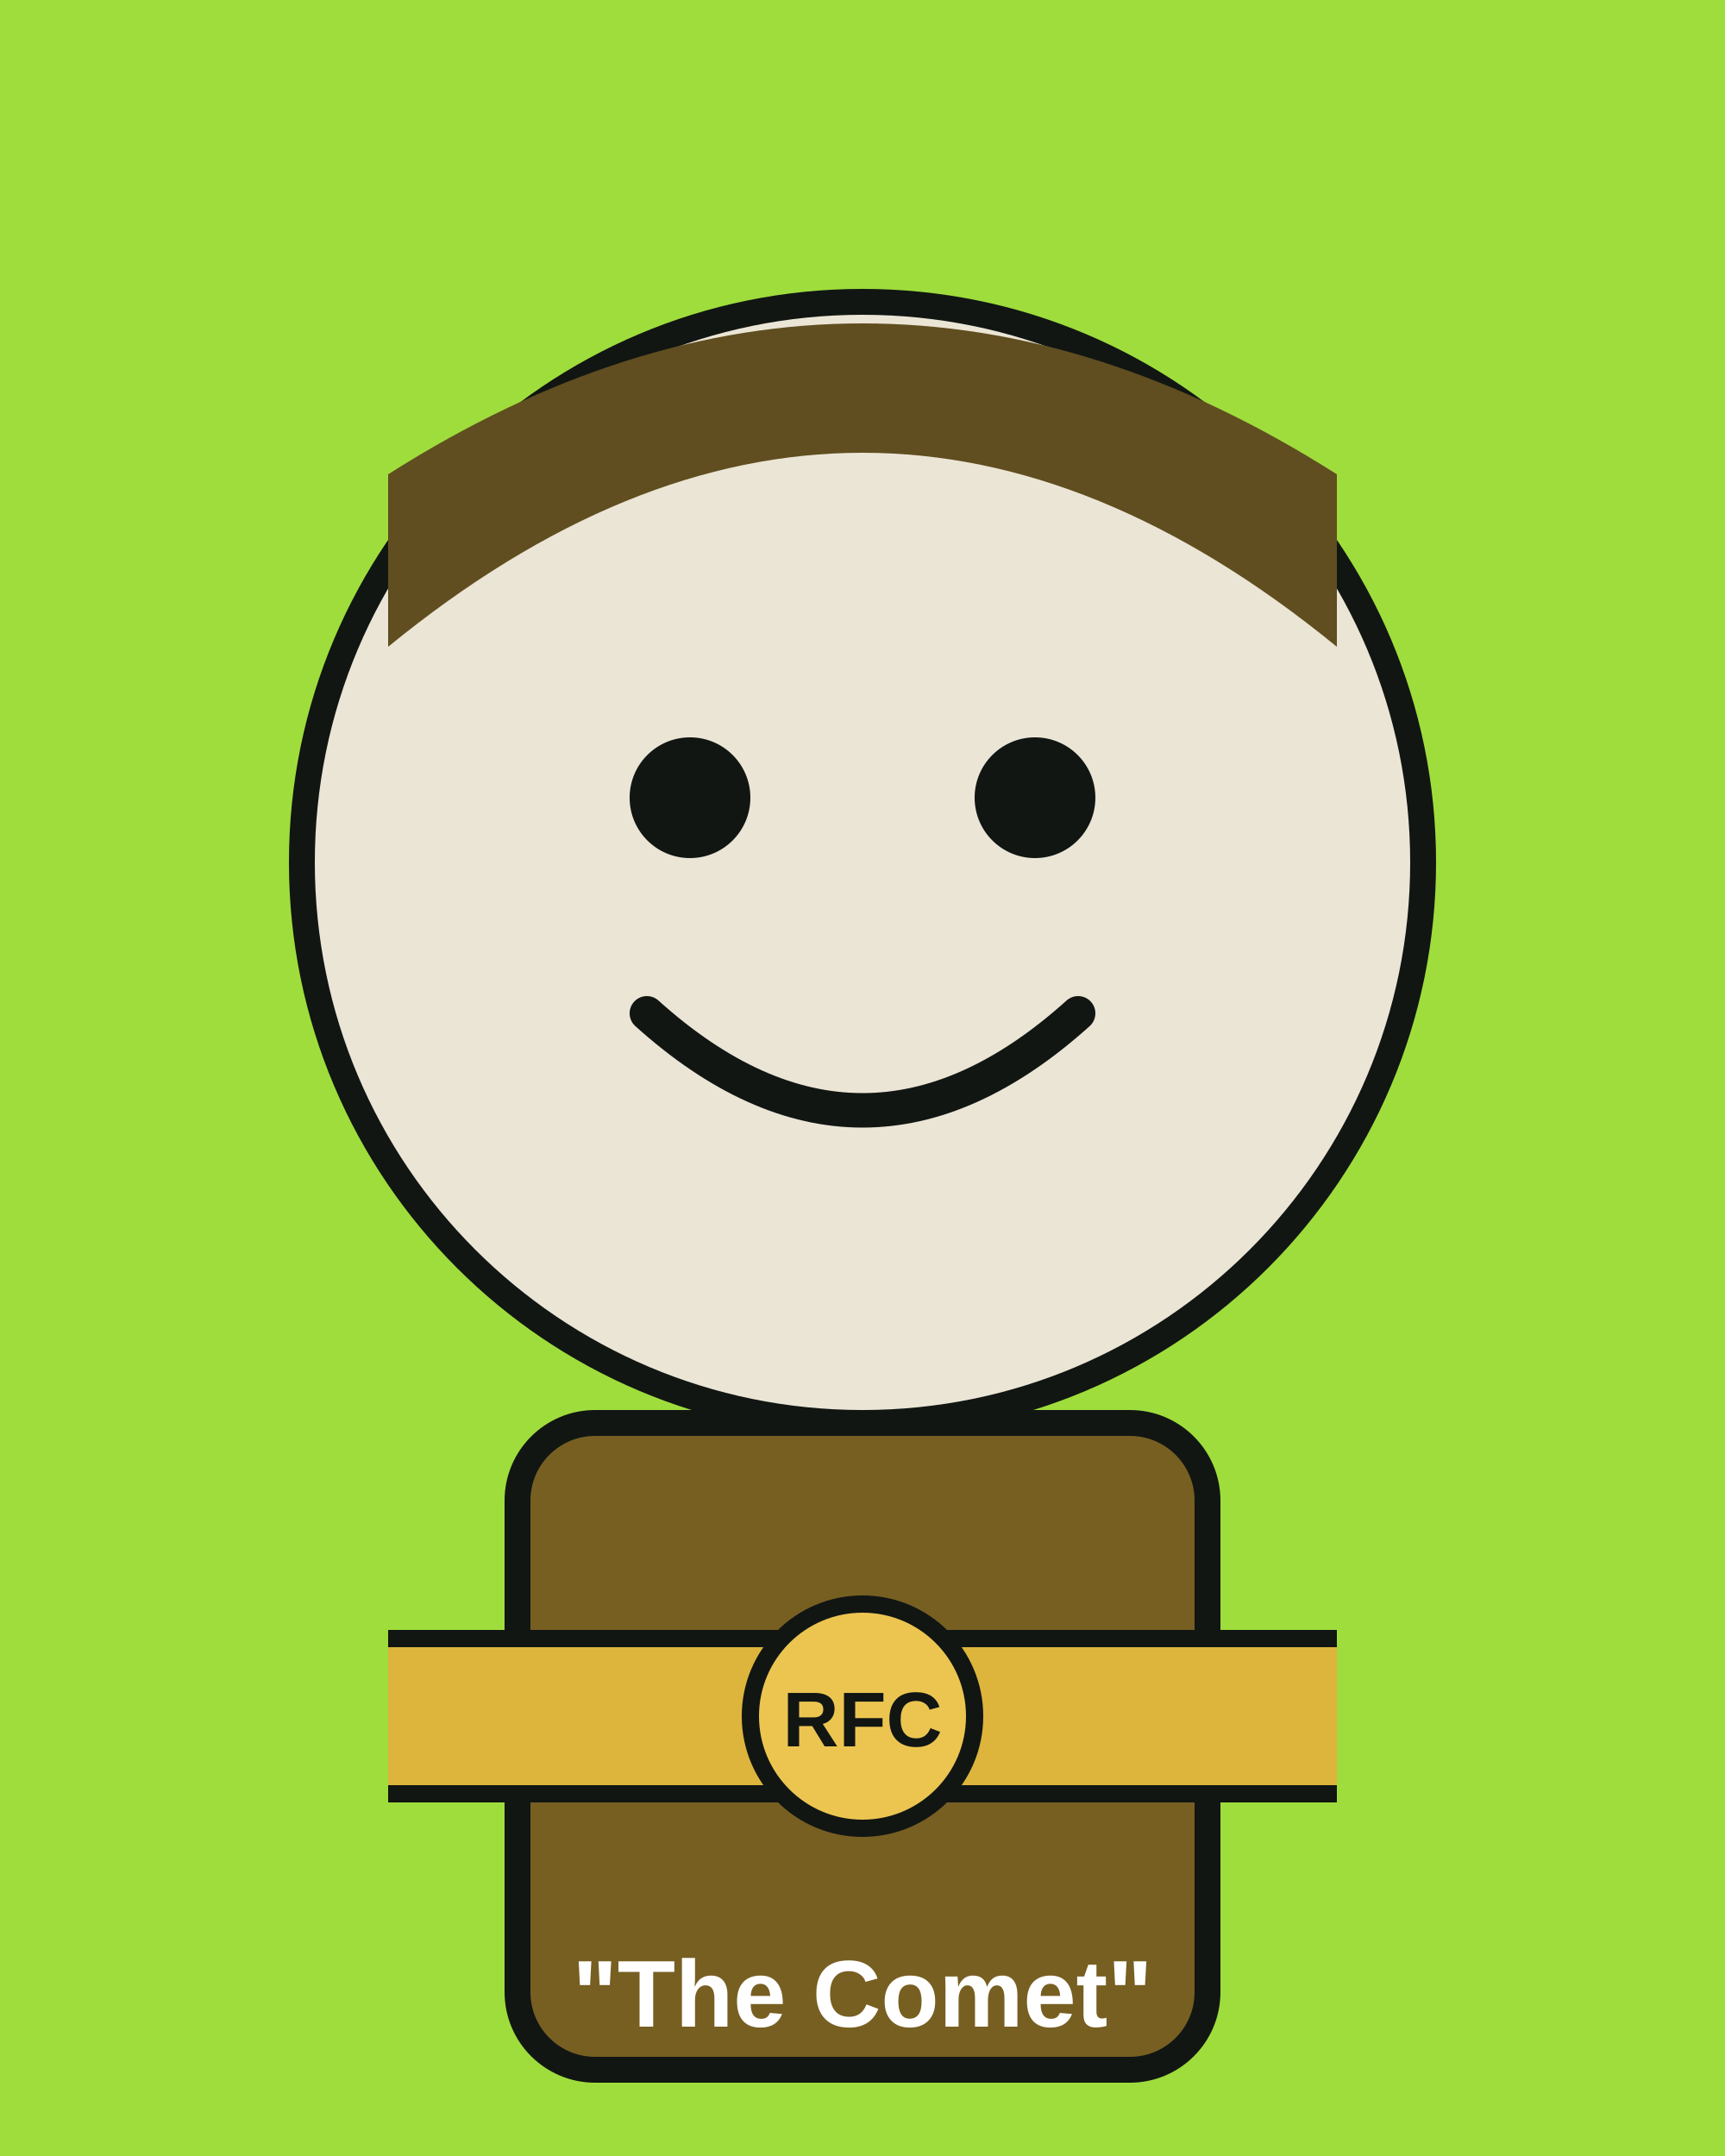
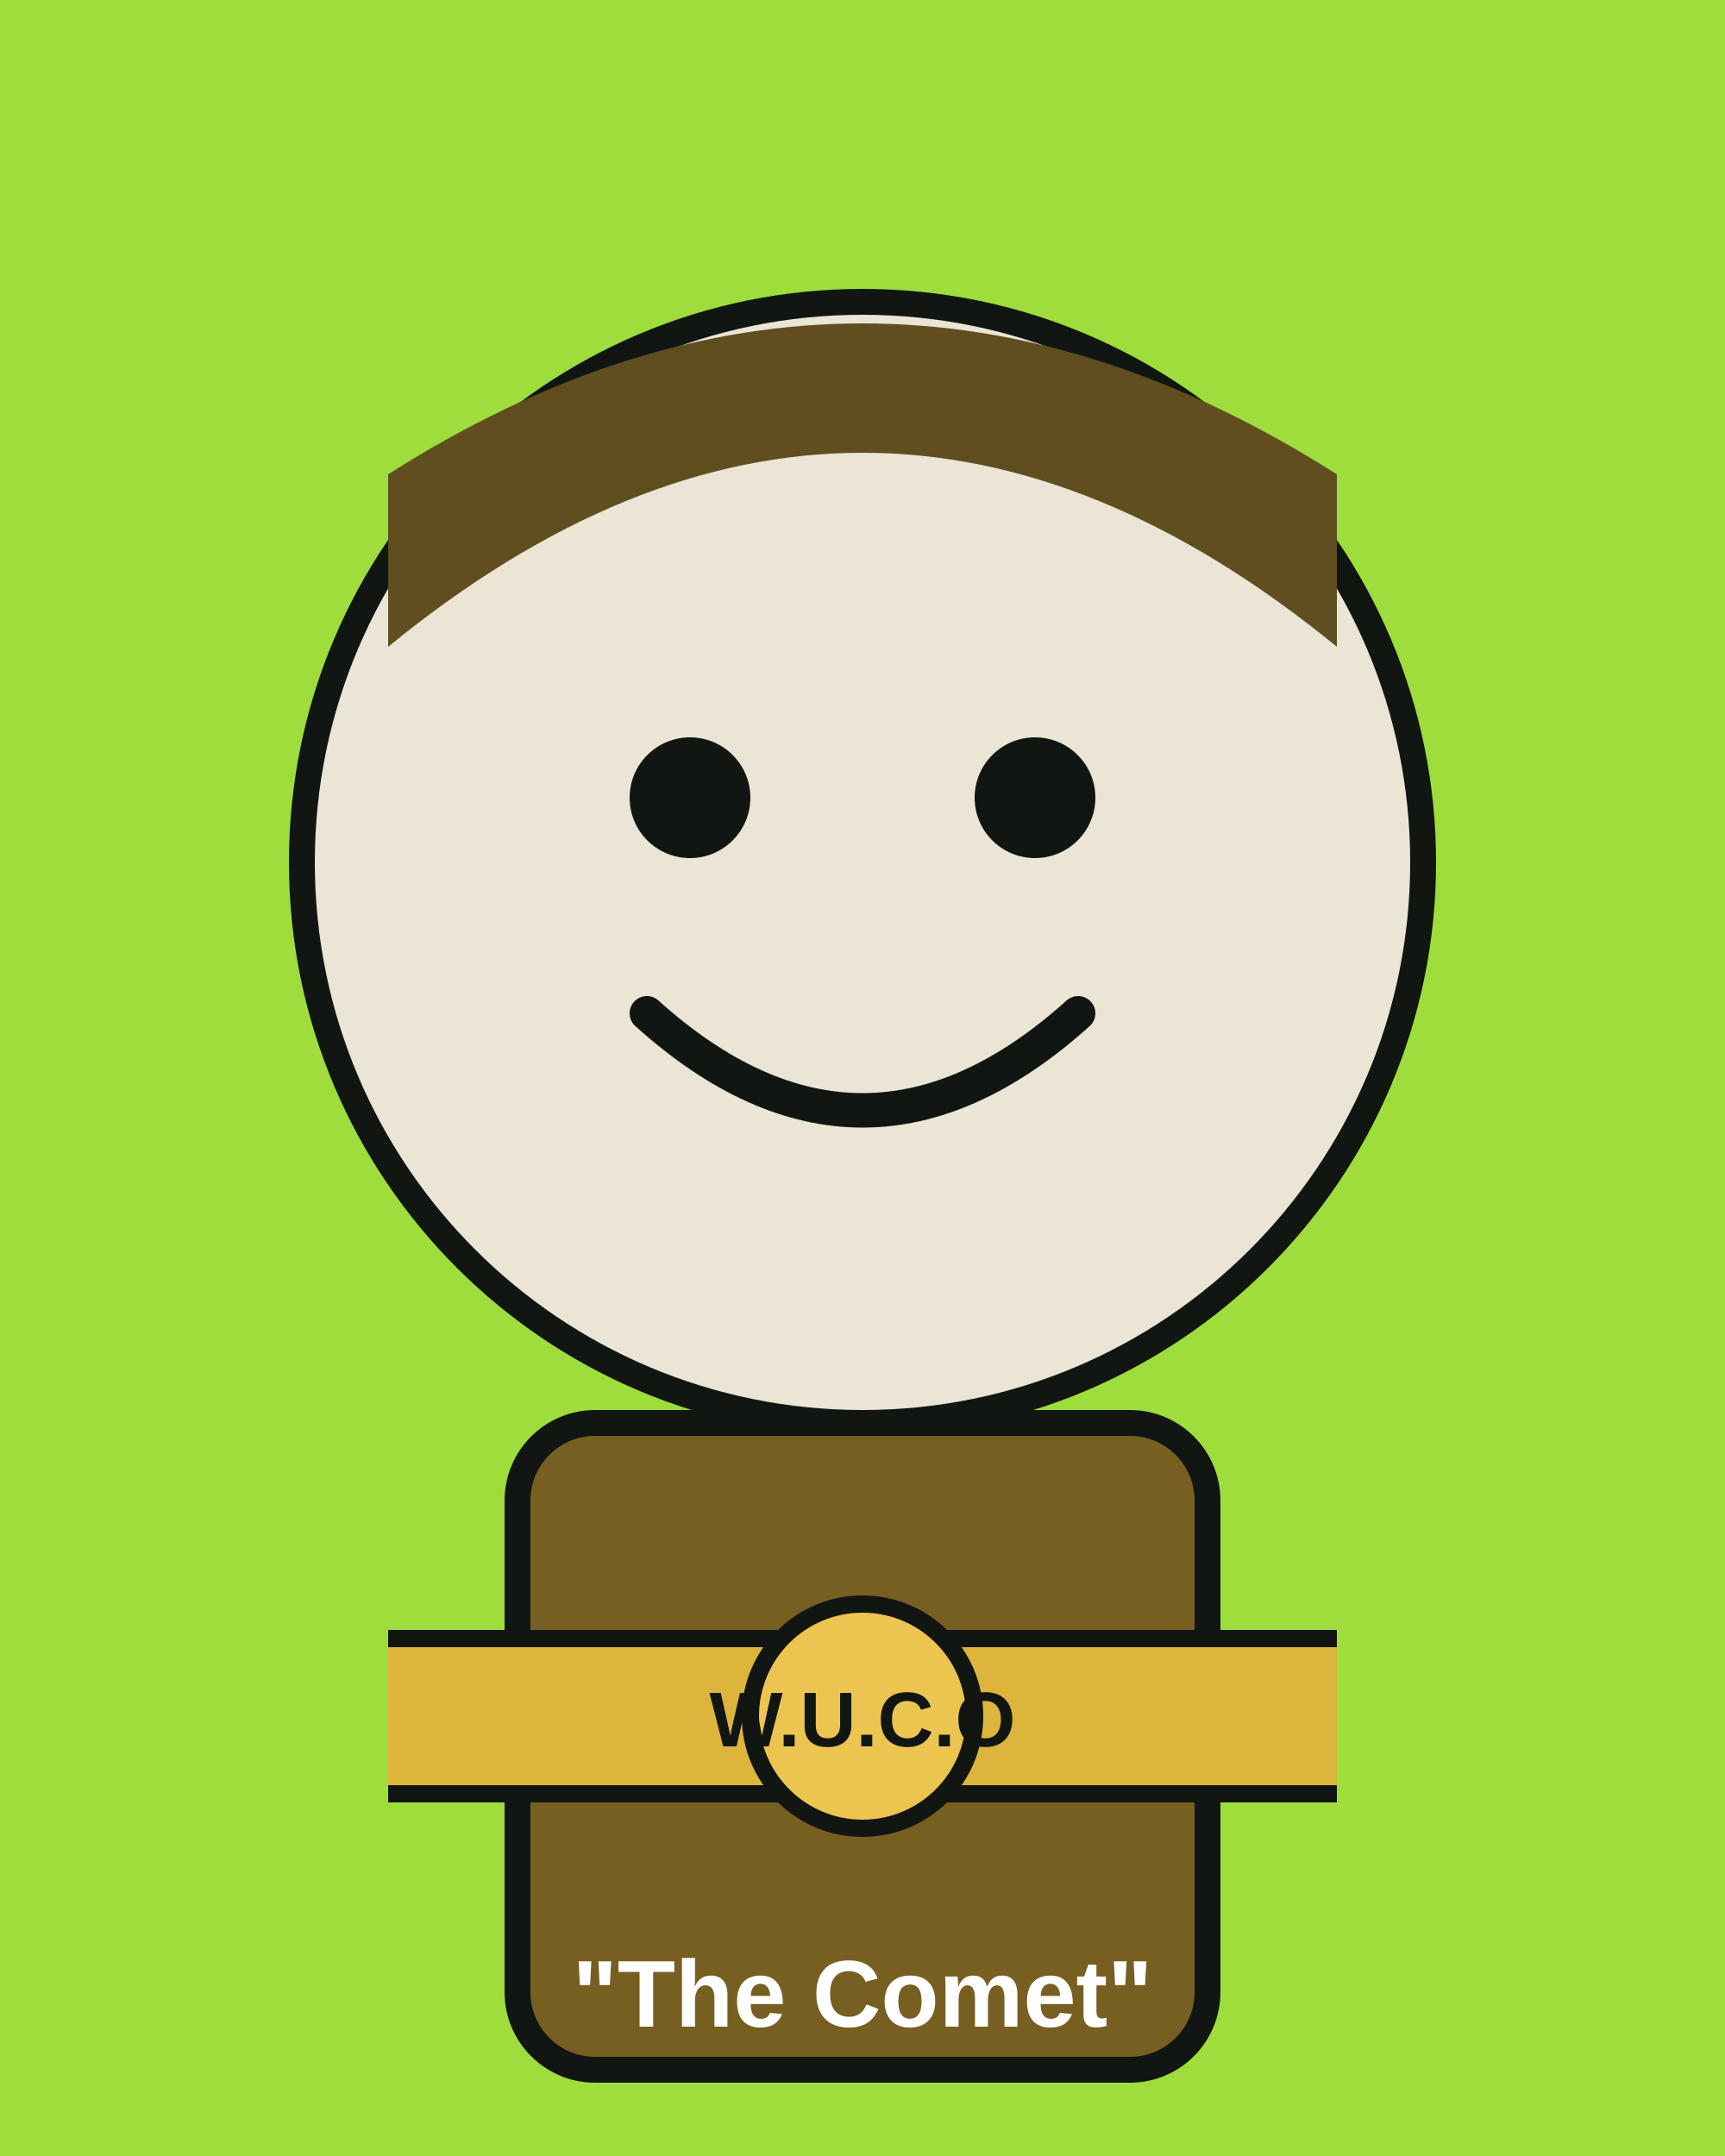
<svg xmlns="http://www.w3.org/2000/svg" width="400" height="500" viewBox="0 0 400 500">
  <rect width="400" height="500" fill="hsl(83,70%,55%)" />
  <circle cx="200" cy="200" r="130" fill="hsl(43,35%,88%)" stroke="#111613" stroke-width="6" />
  <circle cx="160" cy="185" r="14" fill="#111613" />
  <circle cx="240" cy="185" r="14" fill="#111613" />
  <path d="M150 235q50 45 100 0" stroke="#111613" stroke-width="8" fill="none" stroke-linecap="round" />
  <path d="M90 150q110 -90 220 0 l0 -40 q-110 -70 -220 0 z" fill="hsl(43,50%,25%)" />
  <rect x="120" y="330" width="160" height="150" rx="18" fill="hsl(43,55%,30%)" stroke="#111613" stroke-width="6" />
  <rect x="90" y="378" width="220" height="40" fill="#111613" />
  <rect x="90" y="382" width="220" height="32" fill="hsl(45,70%,55%)" />
  <circle cx="200" cy="398" r="26" fill="hsl(45,80%,62%)" stroke="#111613" stroke-width="4" />
-   <text x="200" y="405" font-family="Arial,sans-serif" font-size="18" font-weight="900" fill="#111613" text-anchor="middle">RFC</text>
+   <text x="200" y="405" font-family="Arial,sans-serif" font-size="18" font-weight="900" fill="#111613" text-anchor="middle">W.U.C.O</text>
  <text x="200" y="470" font-family="Arial,sans-serif" font-size="22" font-weight="800" fill="#fff" text-anchor="middle">"The Comet"</text>
</svg>
